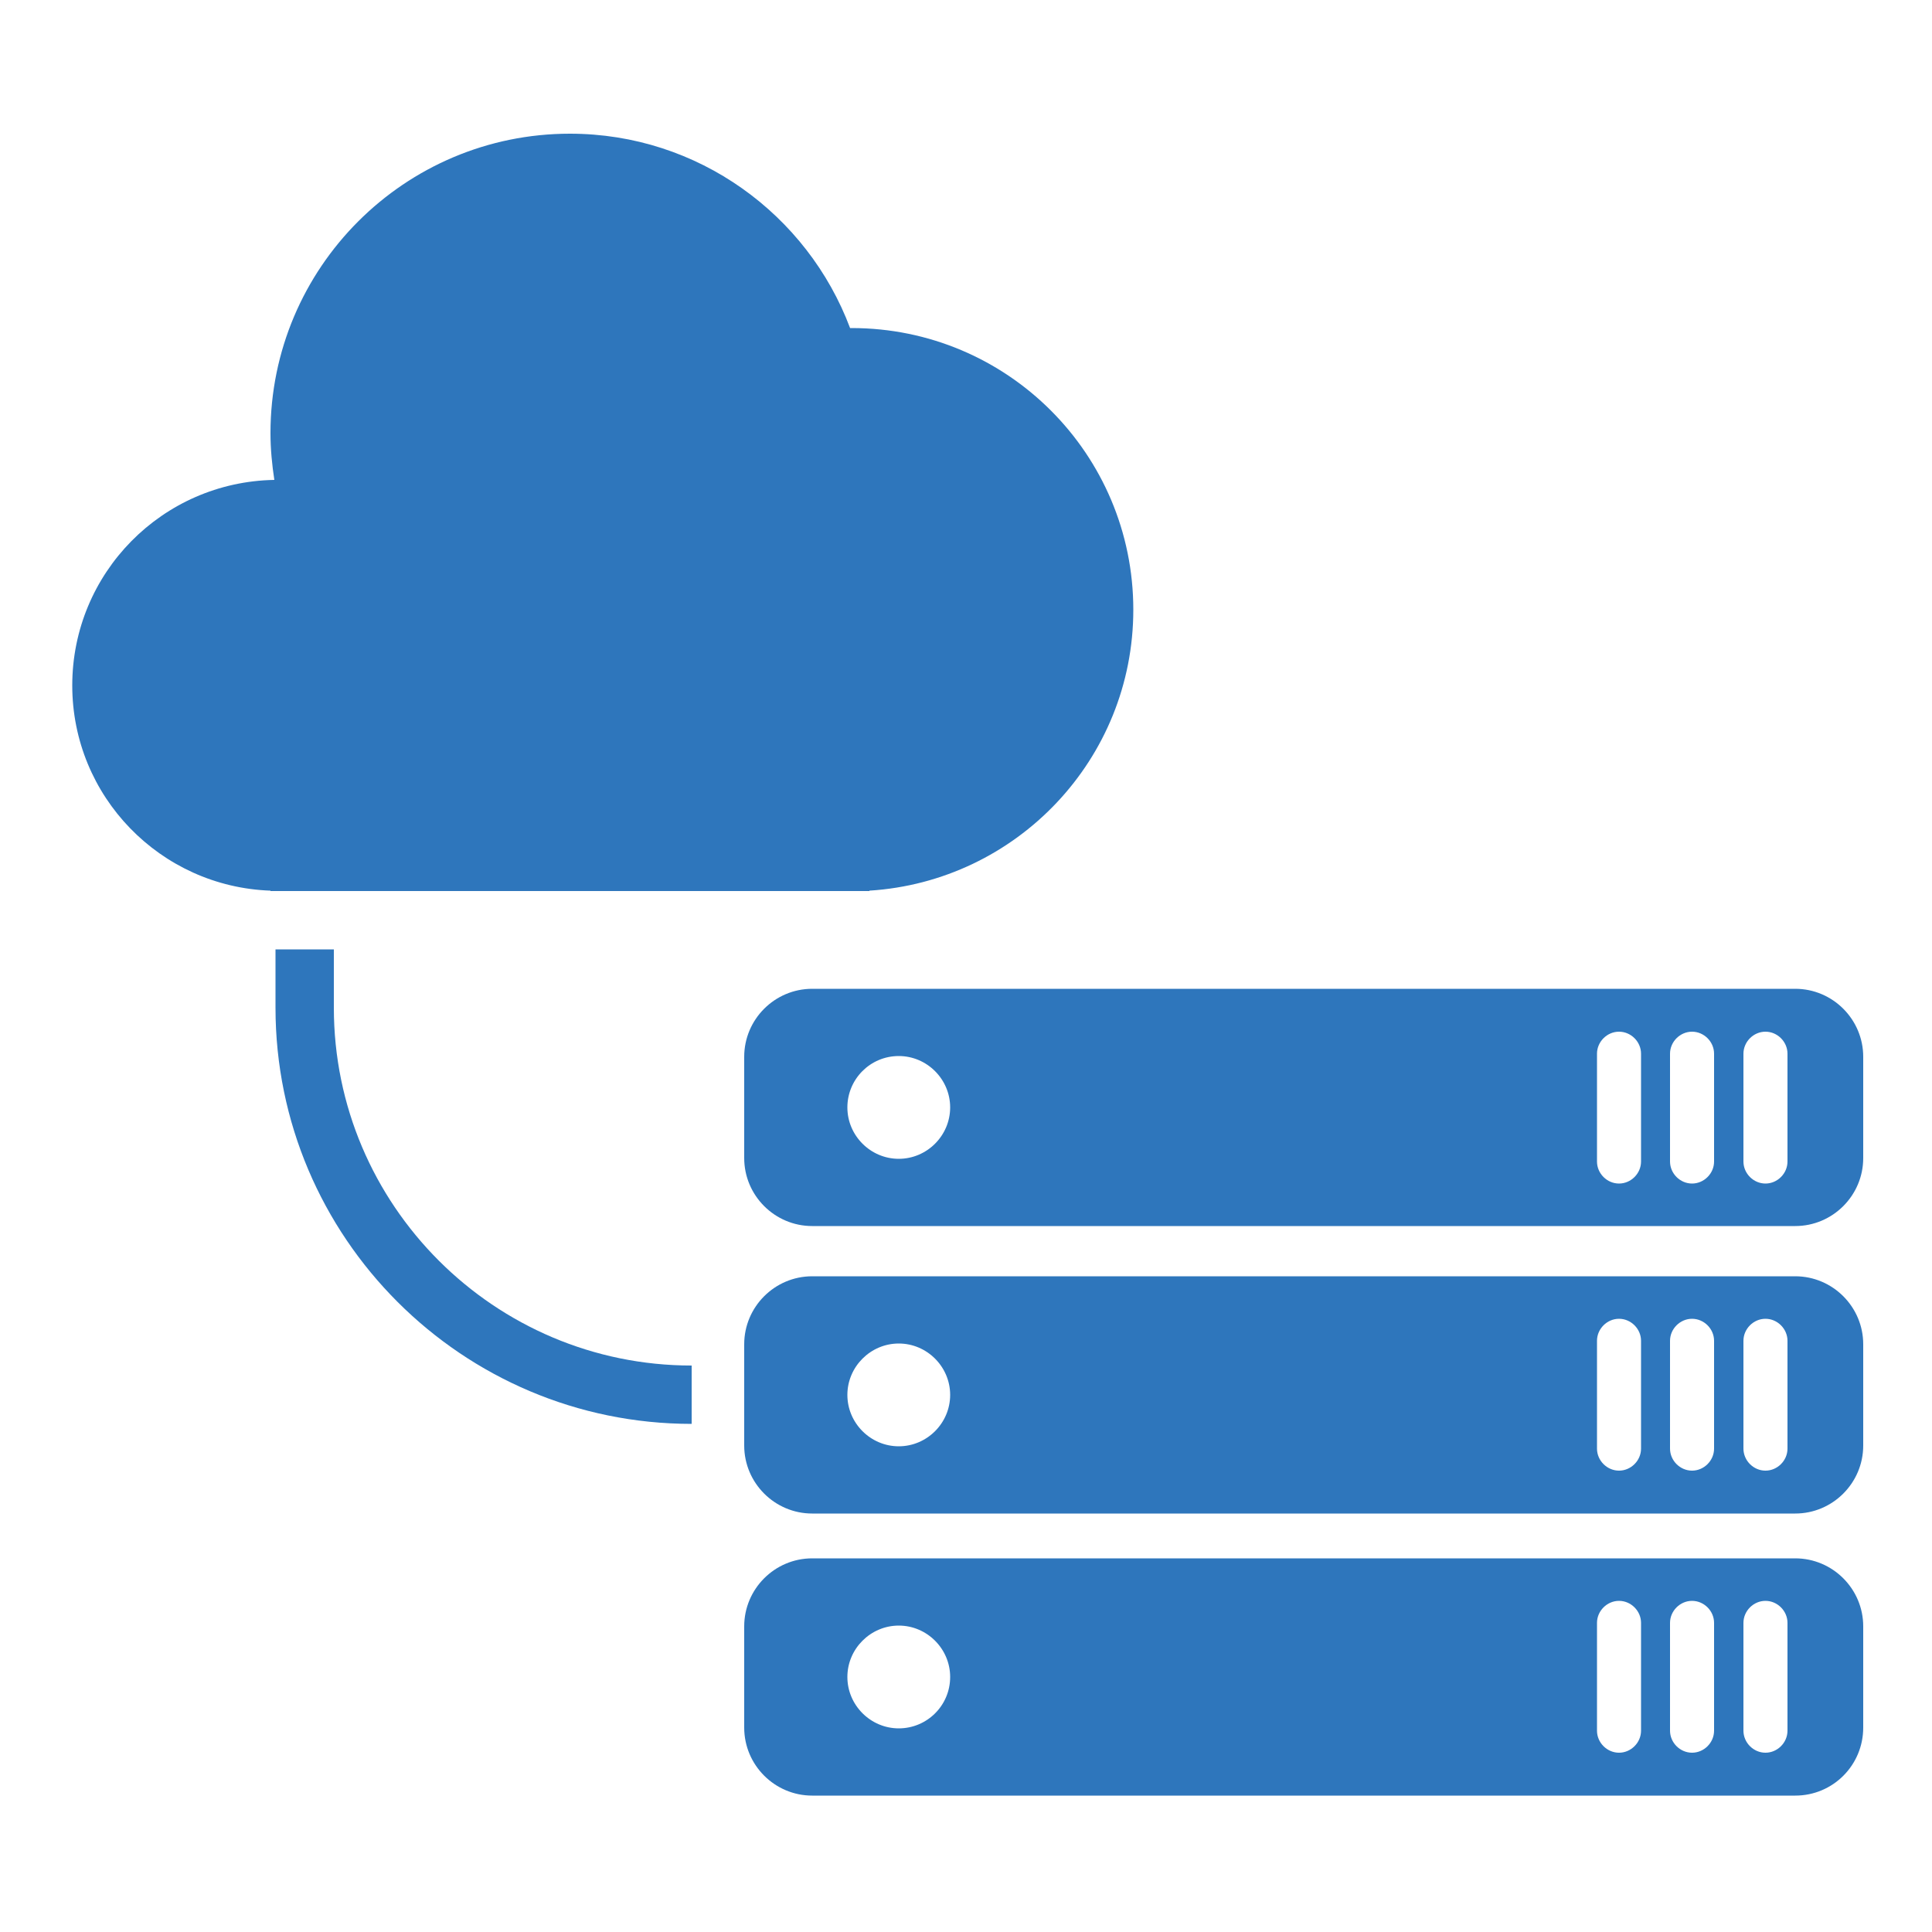
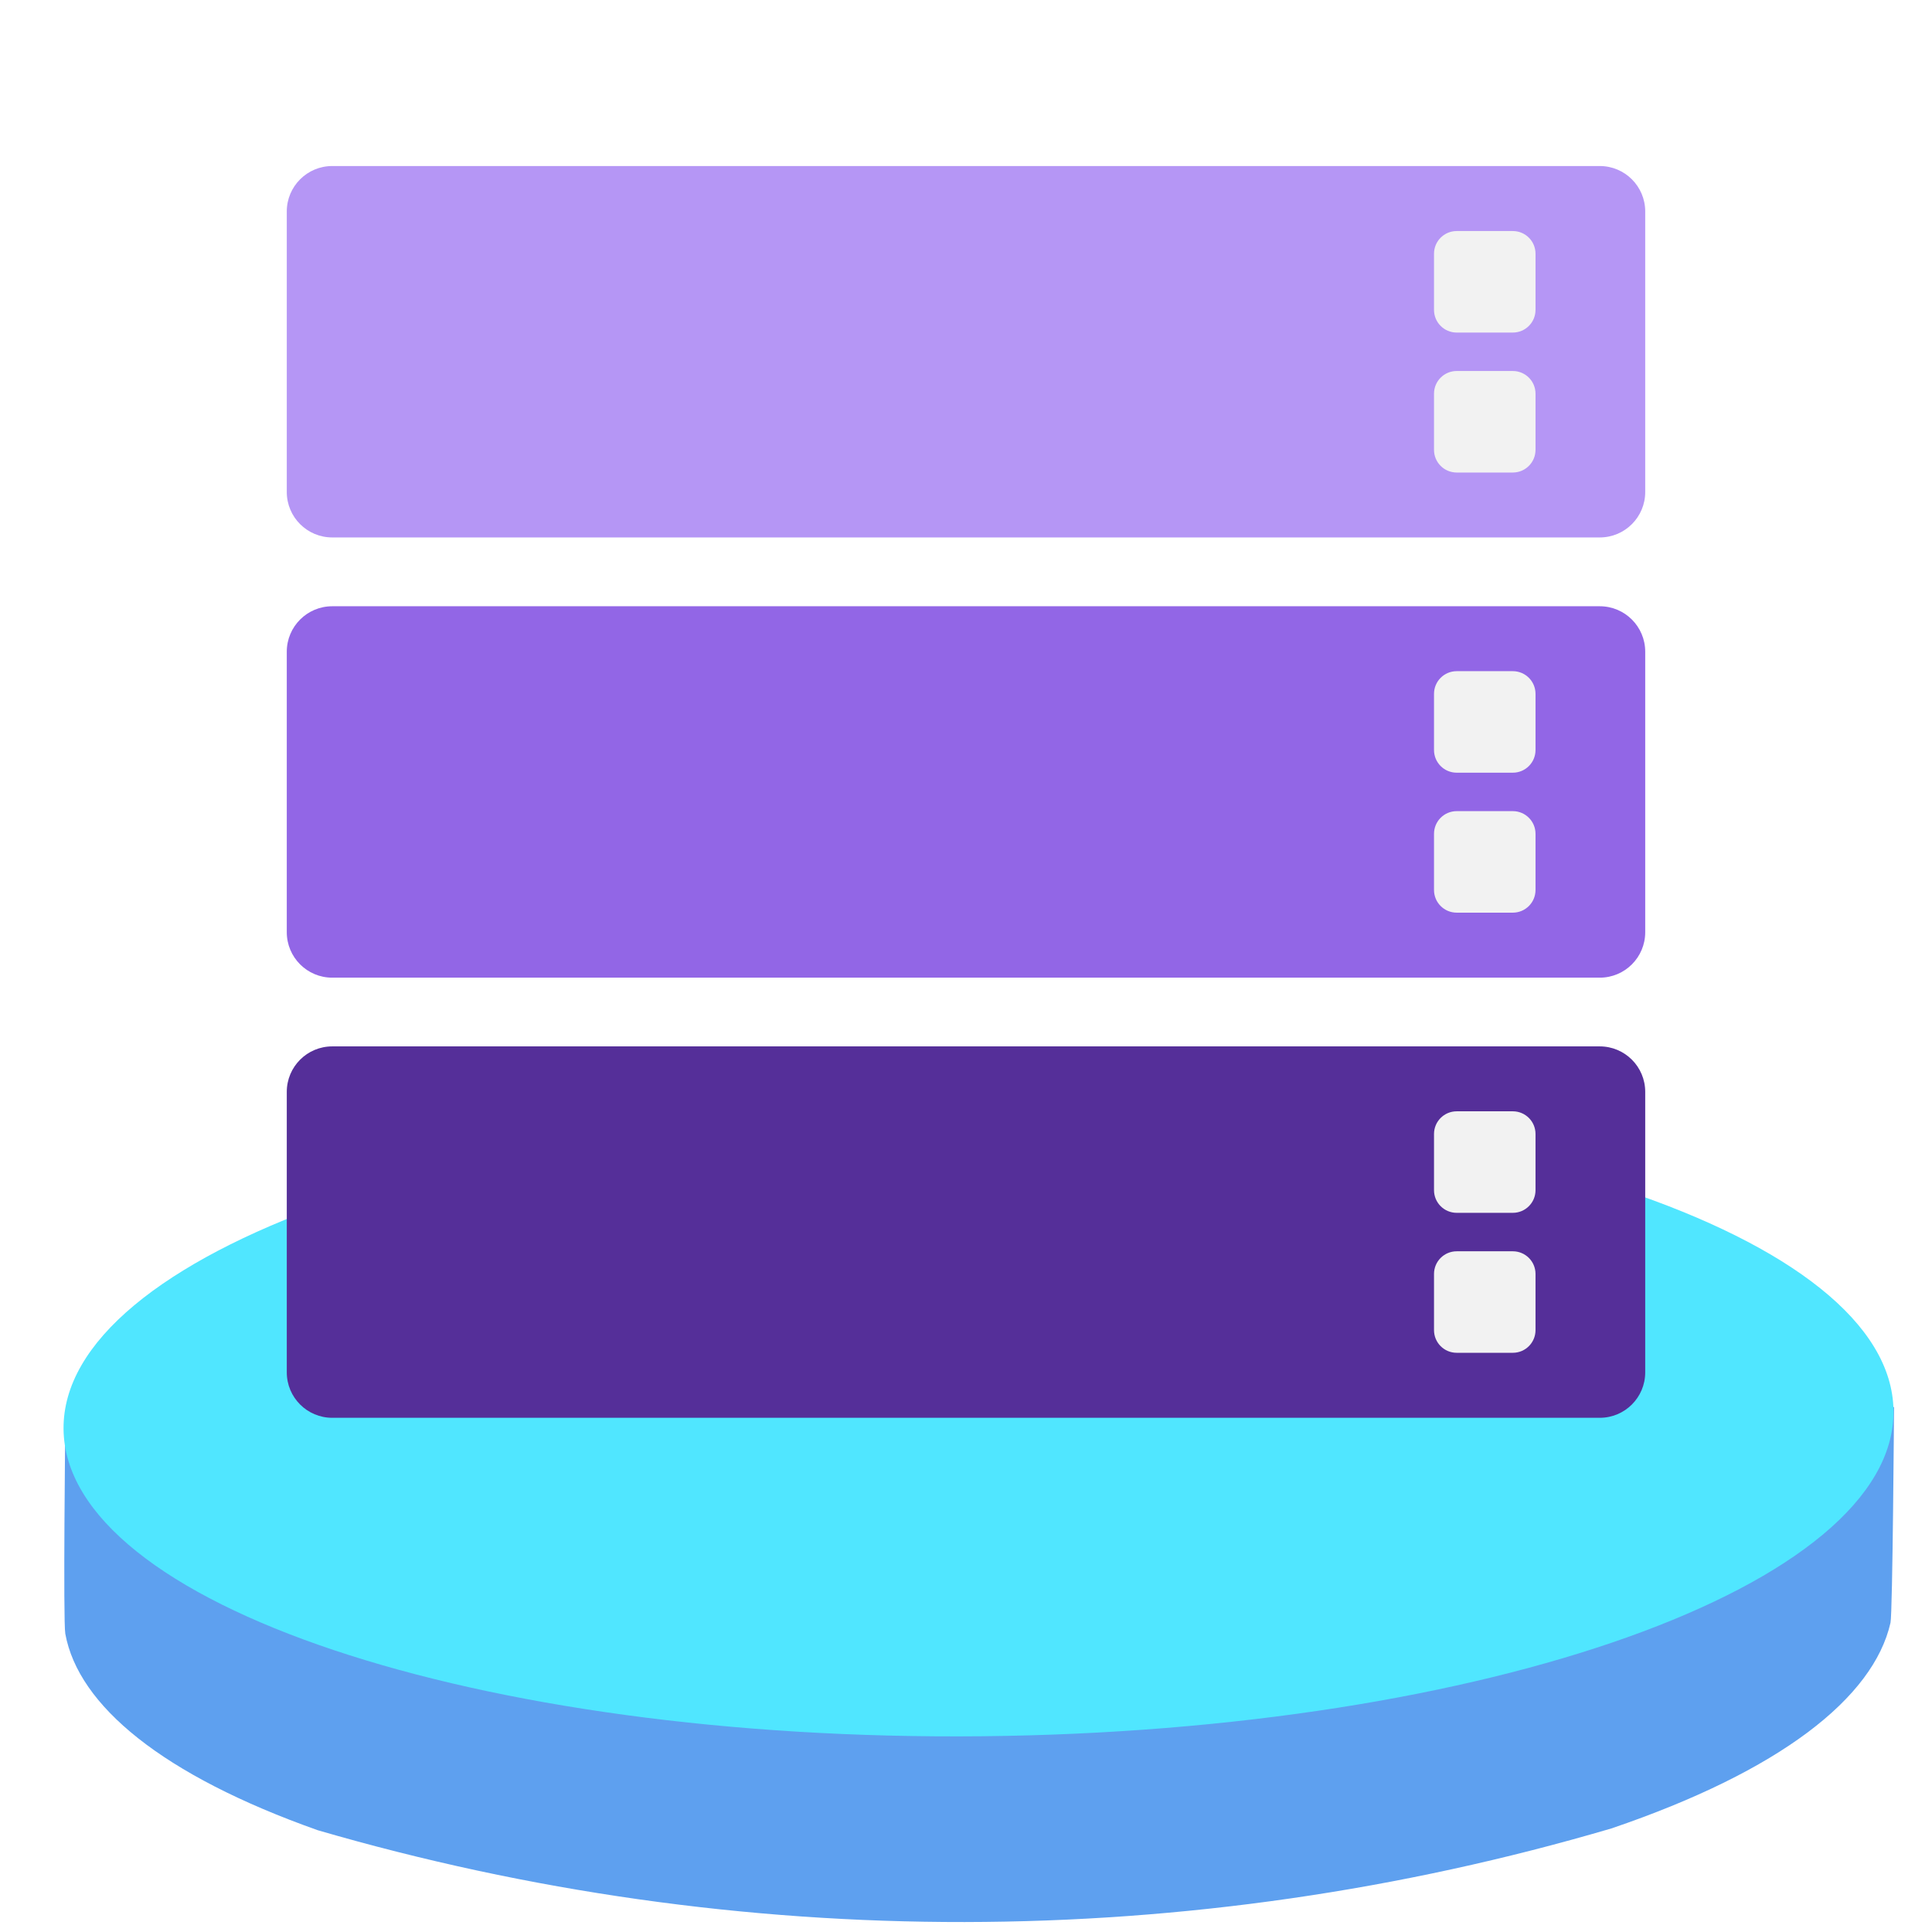
- <svg xmlns="http://www.w3.org/2000/svg" version="1.1" id="Layer_1" x="0px" y="0px" viewBox="0 0 500 500" style="enable-background:new 0 0 500 500;" xml:space="preserve">
-   <style type="text/css">
- 	.st0{fill:#2E76BC;}
- </style>
-   <g>
-     <path class="st0" d="M192.6,273.5v26.2c0,9.7,7.9,17.6,17.6,17.6h254.4c9.7,0,17.6-7.9,17.6-17.6v-26.2c0-9.7-7.9-17.6-17.6-17.6   H210.2C200.5,255.9,192.6,263.8,192.6,273.5z M451.2,272.7c0-3.1,2.6-5.7,5.7-5.7c3.1,0,5.7,2.6,5.7,5.7v27.9   c0,3.1-2.6,5.7-5.7,5.7c-3.1,0-5.7-2.6-5.7-5.7V272.7z M432.2,272.7c0-3.1,2.6-5.7,5.7-5.7c3.1,0,5.7,2.6,5.7,5.7v27.9   c0,3.1-2.6,5.7-5.7,5.7c-3.1,0-5.7-2.6-5.7-5.7V272.7z M413.3,272.7c0-3.1,2.6-5.7,5.7-5.7c3.1,0,5.7,2.6,5.7,5.7v27.9   c0,3.1-2.6,5.7-5.7,5.7c-3.1,0-5.7-2.6-5.7-5.7V272.7z M232.6,273.3c7.3,0,13.3,6,13.3,13.3c0,7.3-6,13.3-13.3,13.3   c-7.3,0-13.3-6-13.3-13.3C219.3,279.3,225.2,273.3,232.6,273.3z" />
-     <path class="st0" d="M482.2,347.9c0-9.7-7.9-17.6-17.6-17.6H210.2c-9.7,0-17.6,7.9-17.6,17.6v26.2c0,9.7,7.9,17.6,17.6,17.6h254.4   c9.7,0,17.6-7.9,17.6-17.6V347.9z M232.6,374.3c-7.3,0-13.3-6-13.3-13.3c0-7.3,6-13.3,13.3-13.3c7.3,0,13.3,6,13.3,13.3   C245.9,368.3,239.9,374.3,232.6,374.3z M424.7,374.9c0,3.1-2.6,5.7-5.7,5.7c-3.1,0-5.7-2.6-5.7-5.7v-27.9c0-3.1,2.6-5.7,5.7-5.7   c3.1,0,5.7,2.6,5.7,5.7V374.9z M443.6,374.9c0,3.1-2.6,5.7-5.7,5.7c-3.1,0-5.7-2.6-5.7-5.7v-27.9c0-3.1,2.6-5.7,5.7-5.7   c3.1,0,5.7,2.6,5.7,5.7V374.9z M462.6,374.9c0,3.1-2.6,5.7-5.7,5.7c-3.1,0-5.7-2.6-5.7-5.7v-27.9c0-3.1,2.6-5.7,5.7-5.7   c3.1,0,5.7,2.6,5.7,5.7V374.9z" />
-     <path class="st0" d="M482.2,447.1v-26.2c0-9.7-7.9-17.6-17.6-17.6H210.2c-9.7,0-17.6,7.9-17.6,17.6v26.2c0,9.7,7.9,17.6,17.6,17.6   h254.4C474.4,464.7,482.2,456.8,482.2,447.1z M232.6,447.3c-7.3,0-13.3-6-13.3-13.3c0-7.3,6-13.3,13.3-13.3c7.3,0,13.3,6,13.3,13.3   C245.9,441.4,239.9,447.3,232.6,447.3z M424.7,447.9c0,3.1-2.6,5.7-5.7,5.7c-3.1,0-5.7-2.6-5.7-5.7v-27.9c0-3.1,2.6-5.7,5.7-5.7   c3.1,0,5.7,2.6,5.7,5.7V447.9z M443.6,447.9c0,3.1-2.6,5.7-5.7,5.7c-3.1,0-5.7-2.6-5.7-5.7v-27.9c0-3.1,2.6-5.7,5.7-5.7   c3.1,0,5.7,2.6,5.7,5.7V447.9z M462.6,447.9c0,3.1-2.6,5.7-5.7,5.7c-3.1,0-5.7-2.6-5.7-5.7v-27.9c0-3.1,2.6-5.7,5.7-5.7   c3.1,0,5.7,2.6,5.7,5.7V447.9z" />
-     <path class="st0" d="M86.4,260.8v-15.1H71.3v15.1c0,59.4,48.3,107.7,107.7,107.7v-15.1C128,353.4,86.4,311.9,86.4,260.8z" />
-     <path class="st0" d="M225,230.7v-0.2c38.1-2.4,68.3-34,68.3-72.7c0-40.3-32.6-72.9-72.9-72.9c-0.1,0-0.3,0-0.4,0   c-11-29.3-39.3-50.3-72.5-50.3c-42.8,0-77.5,34.7-77.5,77.5c0,4.1,0.4,8.2,1,12.1c-29,0.5-52.3,24.1-52.3,53.2   c0,28.7,22.8,52.1,51.3,53.1v0.1H225z" />
-   </g>
+ <svg xmlns="http://www.w3.org/2000/svg" width="128" height="128" viewBox="0 0 128 128" fill="none">
+   <path d="M125.25 107.513C124.12 112.491 117.933 117.341 106.761 121.138C78.792 129.366 49.051 129.408 21.058 121.259C10.754 117.611 5.193 112.996 4.326 108.238C4.177 107.399 4.326 94.343 4.326 94.343L125.485 93.22C125.485 93.22 125.393 106.902 125.25 107.513Z" fill="#5EA0EF" />
+   <path d="M65.04 115.031C98.519 114.695 125.565 105.04 125.449 93.467C125.333 81.894 98.098 72.784 64.619 73.12C31.14 73.456 4.094 83.11 4.21 94.684C4.326 106.257 31.561 115.367 65.04 115.031Z" fill="#50E6FF" />
+   <path d="M105.989 11H22.011C20.348 11 19 12.348 19 14.011V32.596C19 34.259 20.348 35.607 22.011 35.607H105.989C107.652 35.607 109 34.259 109 32.596V14.011C109 12.348 107.652 11 105.989 11Z" fill="#B596F5" />
+   <path d="M100.23 15.307H96.509C95.679 15.307 95.007 15.98 95.007 16.81V20.53C95.007 21.36 95.679 22.033 96.509 22.033H100.23C101.06 22.033 101.732 21.36 101.732 20.53V16.81C101.732 15.98 101.06 15.307 100.23 15.307Z" fill="#F2F2F2" />
+   <path d="M100.23 24.58H96.509C95.679 24.58 95.007 25.253 95.007 26.083V29.803C95.007 30.633 95.679 31.306 96.509 31.306H100.23C101.06 31.306 101.732 30.633 101.732 29.803V26.083C101.732 25.253 101.06 24.58 100.23 24.58Z" fill="#F2F2F2" />
+   <path d="M105.989 40.166H22.011C20.348 40.166 19 41.514 19 43.177V61.762C19 63.425 20.348 64.773 22.011 64.773H105.989C107.652 64.773 109 63.425 109 61.762V43.177C109 41.514 107.652 40.166 105.989 40.166Z" fill="#9266E6" />
+   <path d="M100.23 44.467H96.509C95.679 44.467 95.007 45.14 95.007 45.97V49.69C95.007 50.52 95.679 51.193 96.509 51.193H100.23C101.06 51.193 101.732 50.52 101.732 49.69V45.97C101.732 45.14 101.06 44.467 100.23 44.467Z" fill="#F2F2F2" />
+   <path d="M100.23 53.74H96.509C95.679 53.74 95.007 54.413 95.007 55.243V58.963C95.007 59.793 95.679 60.466 96.509 60.466H100.23C101.06 60.466 101.732 59.793 101.732 58.963V55.243C101.732 54.413 101.06 53.74 100.23 53.74Z" fill="#F2F2F2" />
+   <path d="M105.989 69.326H22.011C20.348 69.326 19 70.674 19 72.337V90.922C19 92.585 20.348 93.933 22.011 93.933H105.989C107.652 93.933 109 92.585 109 90.922V72.337C109 70.674 107.652 69.326 105.989 69.326Z" fill="#552F99" />
+   <path d="M100.23 73.627H96.509C95.679 73.627 95.007 74.3 95.007 75.13V78.851C95.007 79.68 95.679 80.353 96.509 80.353H100.23C101.06 80.353 101.732 79.68 101.732 78.851V75.13C101.732 74.3 101.06 73.627 100.23 73.627Z" fill="#F2F2F2" />
+   <path d="M100.23 82.901H96.509C95.679 82.901 95.007 83.573 95.007 84.403V88.124C95.007 88.954 95.679 89.626 96.509 89.626H100.23C101.06 89.626 101.732 88.954 101.732 88.124V84.403C101.732 83.573 101.06 82.901 100.23 82.901Z" fill="#F2F2F2" />
</svg>
